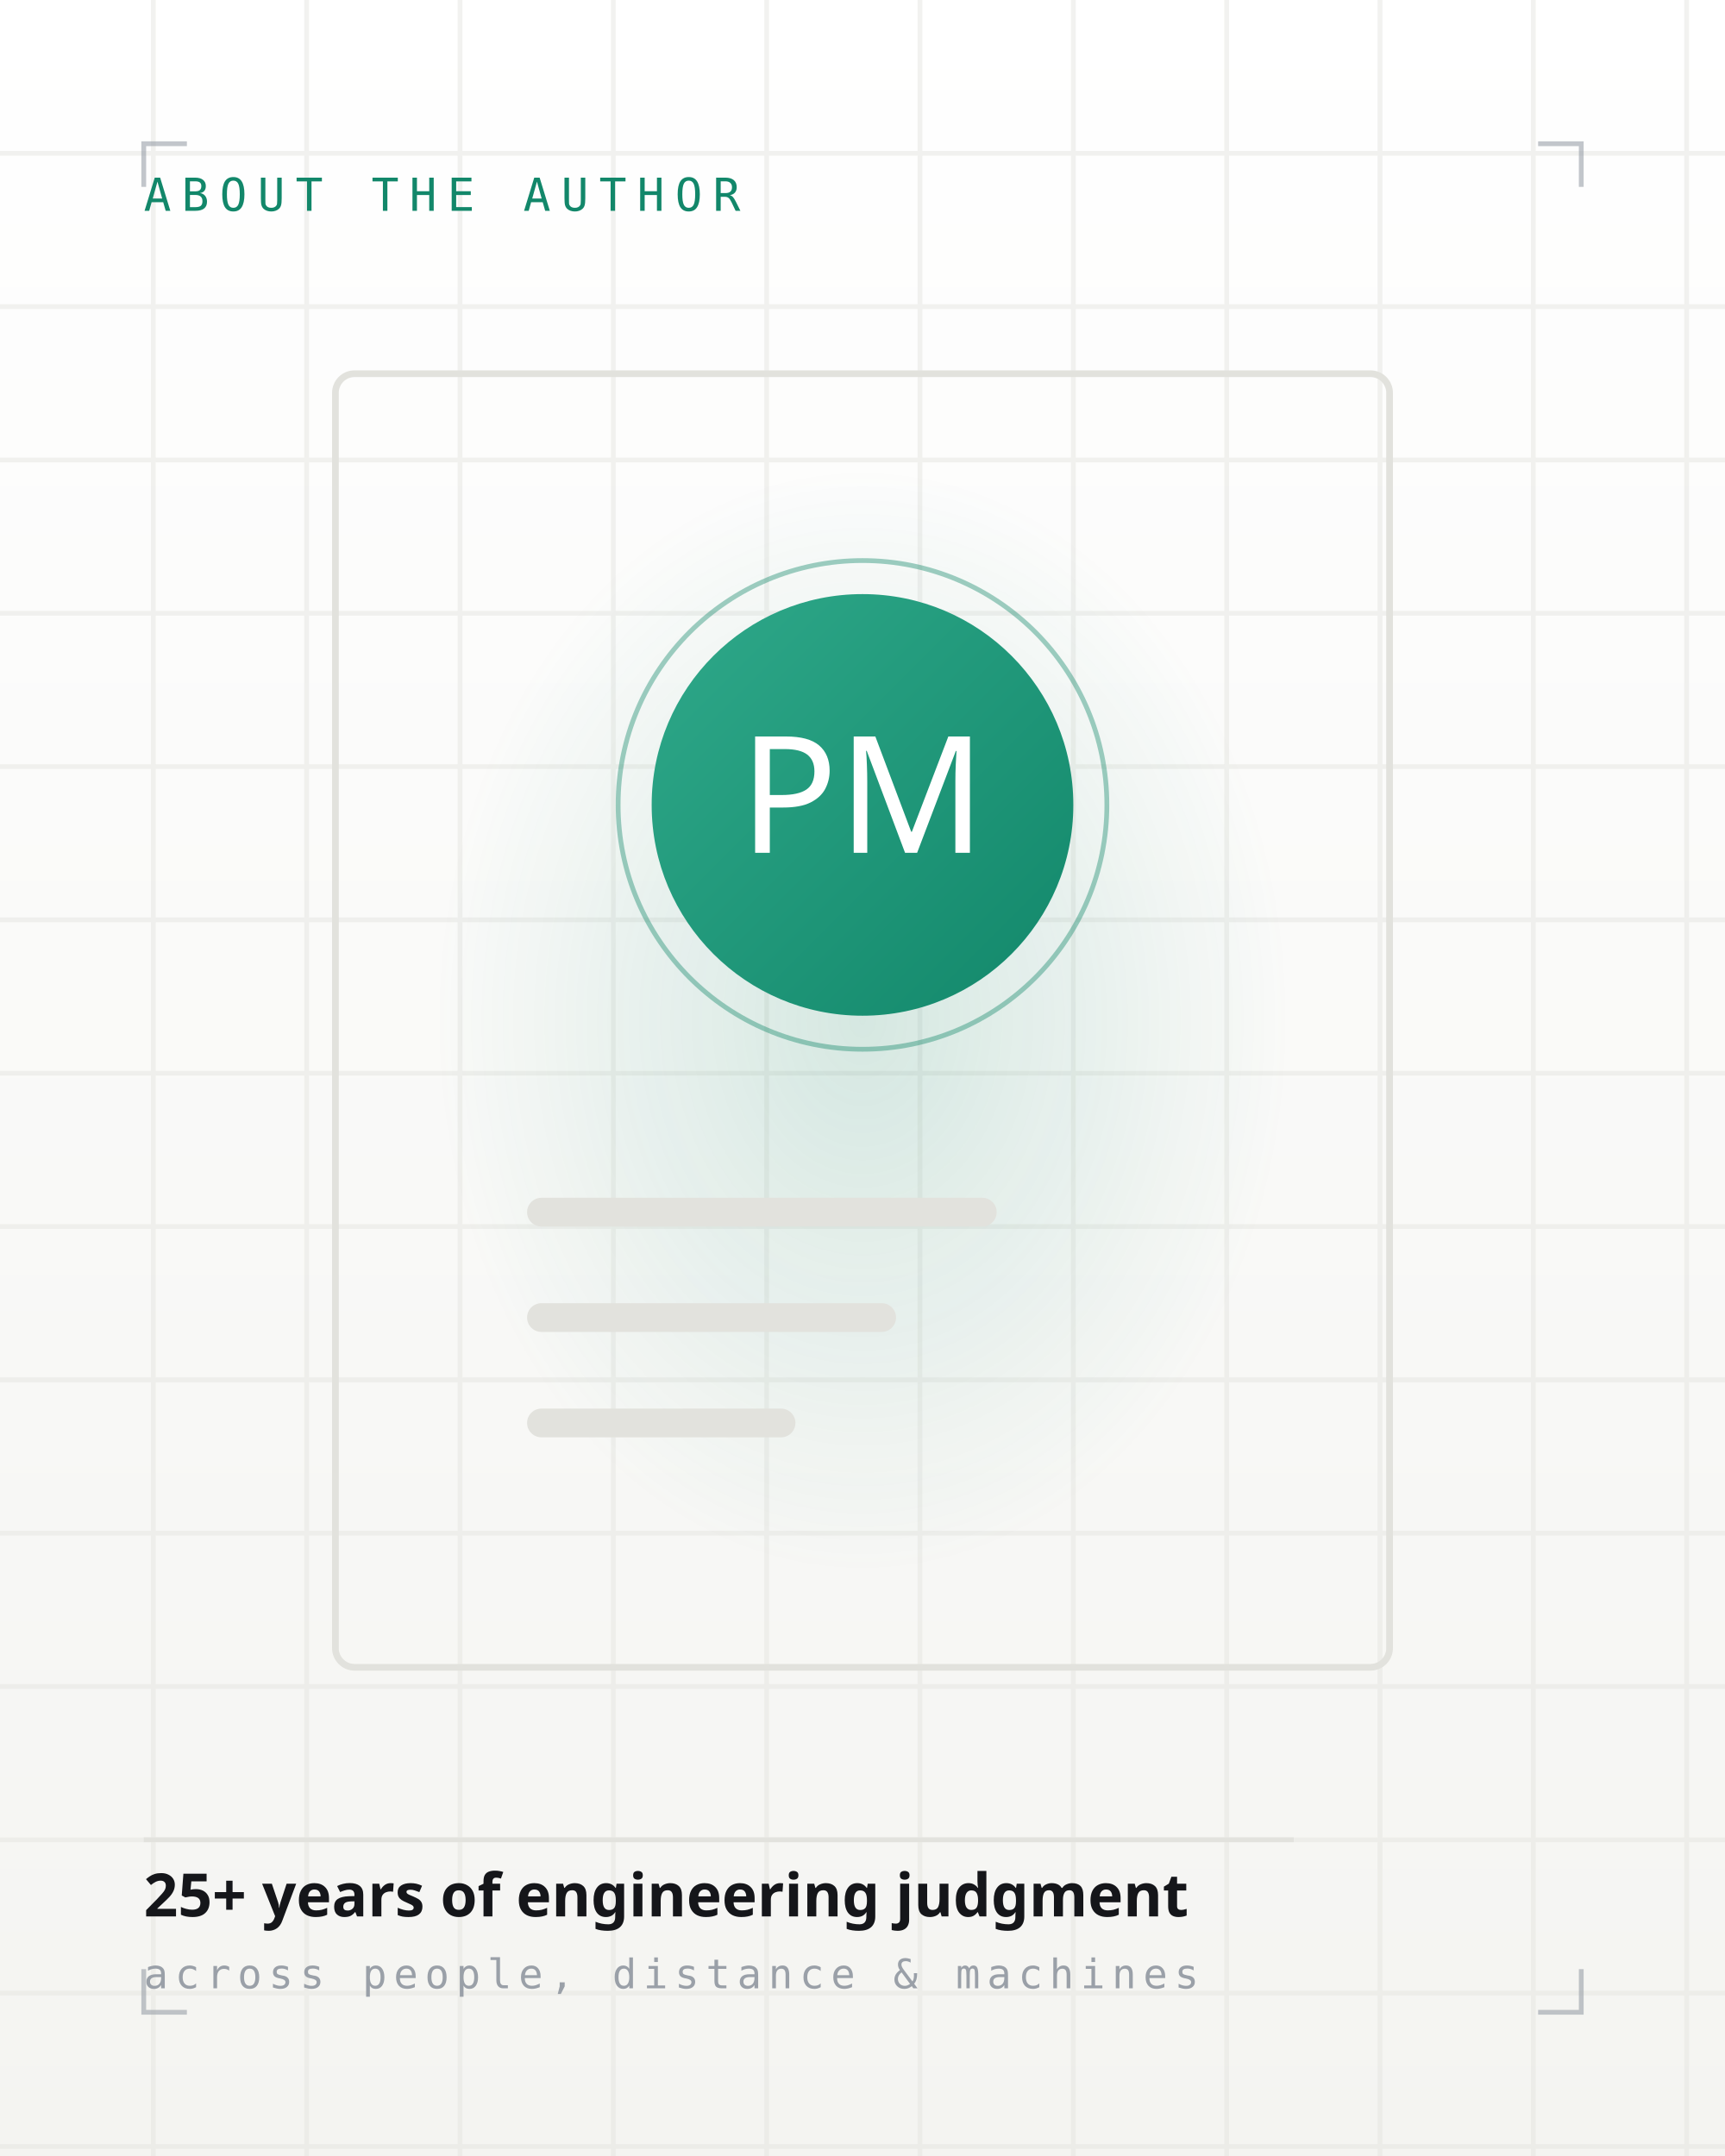
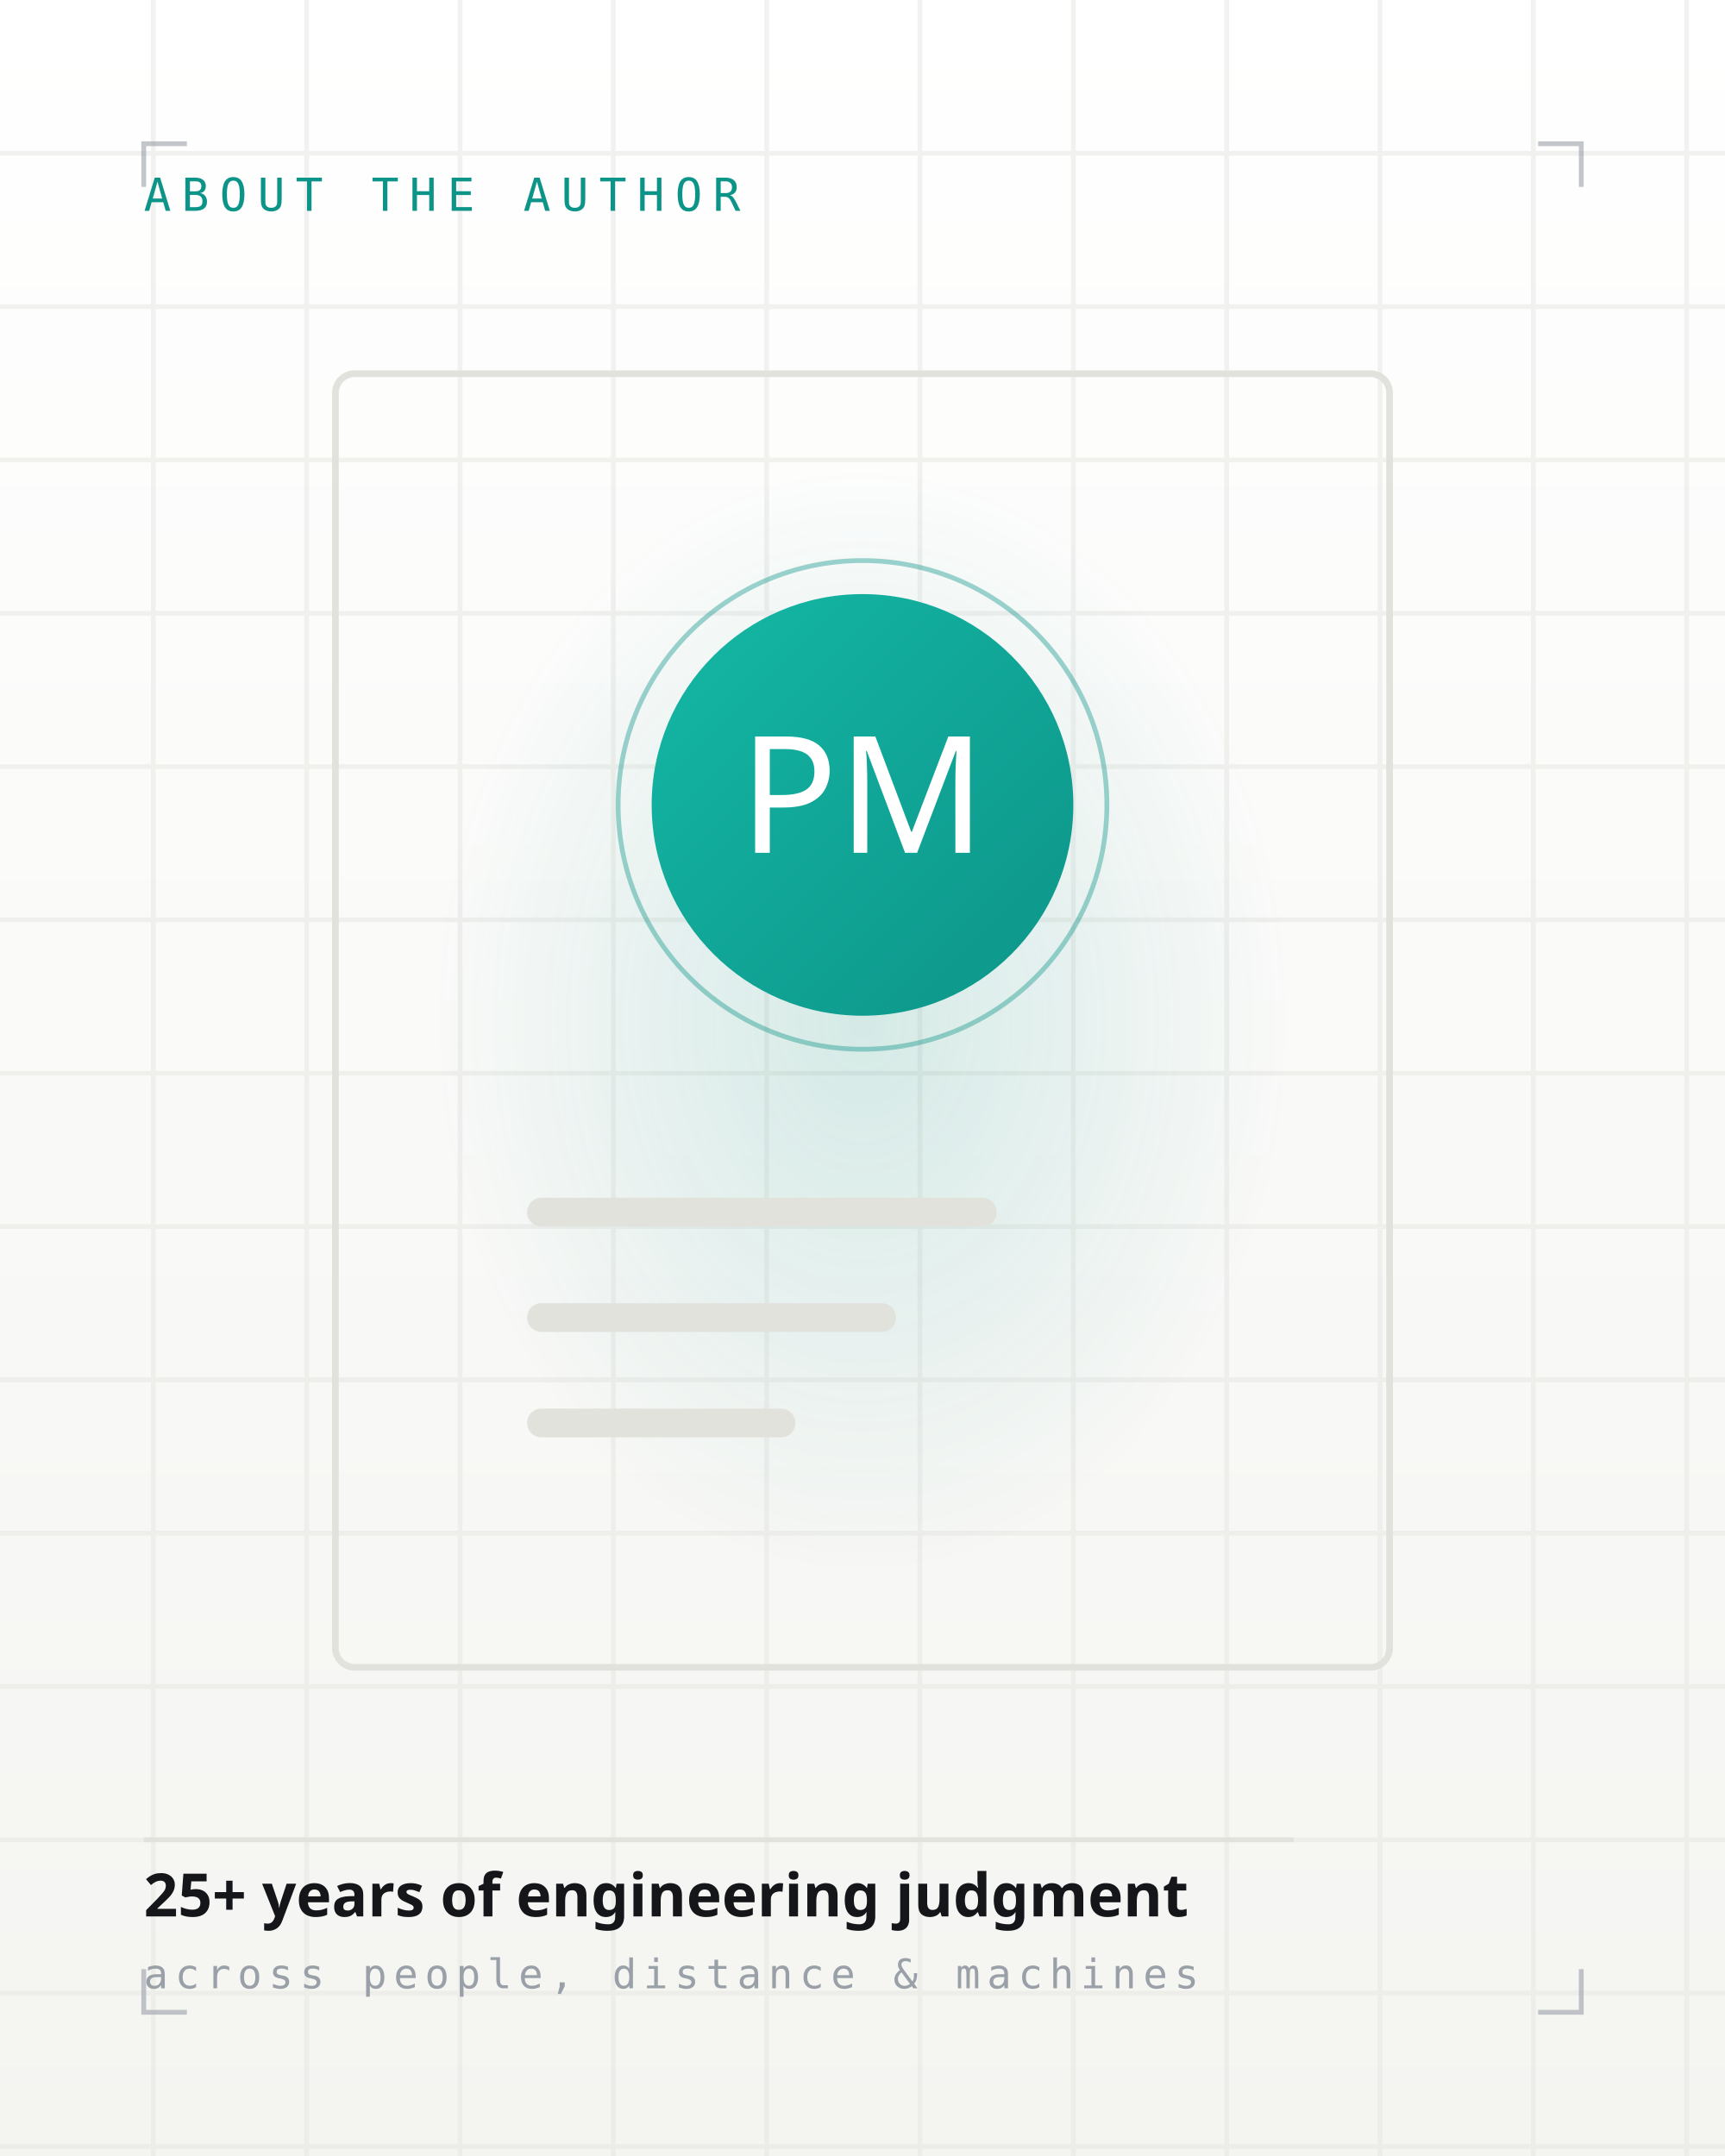
<svg xmlns="http://www.w3.org/2000/svg" viewBox="0 0 360 450" font-family="'Manrope','Segoe UI',system-ui,sans-serif">
  <defs>
    <linearGradient id="pg" x1="0" y1="0" x2="0" y2="1">
      <stop offset="0" stop-color="#FFFFFF" />
      <stop offset="1" stop-color="#F4F4F1" />
    </linearGradient>
    <linearGradient id="acc" x1="0" y1="0" x2="1" y2="1">
-       <stop offset="0" stop-color="#2FA98A" />
-       <stop offset="1" stop-color="#12876A" />
+       <stop offset="0" stop-color="#14b8a6" />
+       <stop offset="1" stop-color="#0d9488" />
    </linearGradient>
    <radialGradient id="halo" cx="0.5" cy="0.5" r="0.5">
-       <stop offset="0" stop-color="#12876A" stop-opacity="0.16" />
-       <stop offset="1" stop-color="#12876A" stop-opacity="0" />
+       <stop offset="0" stop-color="#0d9488" stop-opacity="0.16" />
+       <stop offset="1" stop-color="#0d9488" stop-opacity="0" />
    </radialGradient>
    <filter id="sh" x="-30%" y="-30%" width="160%" height="160%">
      <feGaussianBlur in="SourceAlpha" stdDeviation="5" />
      <feOffset dy="7" />
      <feComponentTransfer>
        <feFuncA type="linear" slope="0.10" />
      </feComponentTransfer>
      <feMerge>
        <feMergeNode />
        <feMergeNode in="SourceGraphic" />
      </feMerge>
    </filter>
  </defs>
  <rect width="360" height="450" fill="url(#pg)" />
  <g stroke="#E2E2DD" stroke-width="1" opacity="0.45">
    <line x1="32" y1="0" x2="32" y2="450" />
    <line x1="64" y1="0" x2="64" y2="450" />
    <line x1="96" y1="0" x2="96" y2="450" />
    <line x1="128" y1="0" x2="128" y2="450" />
    <line x1="160" y1="0" x2="160" y2="450" />
    <line x1="192" y1="0" x2="192" y2="450" />
    <line x1="224" y1="0" x2="224" y2="450" />
    <line x1="256" y1="0" x2="256" y2="450" />
    <line x1="288" y1="0" x2="288" y2="450" />
    <line x1="320" y1="0" x2="320" y2="450" />
    <line x1="352" y1="0" x2="352" y2="450" />
    <line x1="0" y1="32" x2="360" y2="32" />
    <line x1="0" y1="64" x2="360" y2="64" />
    <line x1="0" y1="96" x2="360" y2="96" />
    <line x1="0" y1="128" x2="360" y2="128" />
    <line x1="0" y1="160" x2="360" y2="160" />
    <line x1="0" y1="192" x2="360" y2="192" />
    <line x1="0" y1="224" x2="360" y2="224" />
    <line x1="0" y1="256" x2="360" y2="256" />
    <line x1="0" y1="288" x2="360" y2="288" />
    <line x1="0" y1="320" x2="360" y2="320" />
    <line x1="0" y1="352" x2="360" y2="352" />
    <line x1="0" y1="384" x2="360" y2="384" />
    <line x1="0" y1="416" x2="360" y2="416" />
    <line x1="0" y1="448" x2="360" y2="448" />
  </g>
  <g stroke="#9AA0A8" stroke-width="1" opacity="0.6" fill="none">
    <path d="M30 39 V30 H39" />
    <path d="M321 30 H330 V39" />
    <path d="M30 411 V420 H39" />
    <path d="M330 411 V420 H321" />
  </g>
-   <text x="30" y="44" font-family="'JetBrains Mono','SFMono-Regular',ui-monospace,monospace" font-size="9.5" letter-spacing="2.2" fill="#12876A">ABOUT THE AUTHOR</text>
+   <text x="30" y="44" font-family="'JetBrains Mono','SFMono-Regular',ui-monospace,monospace" font-size="9.5" letter-spacing="2.2" fill="#0d9488">ABOUT THE AUTHOR</text>
  <rect x="70" y="78" width="220" height="270" rx="4" fill="none" stroke="#E2E2DD" stroke-width="1.4" />
  <rect x="90" y="98" width="180" height="230" rx="3" fill="url(#halo)" />
-   <circle cx="180" cy="168" r="51" fill="none" stroke="#12876A" stroke-width="1" opacity="0.4" />
+   <circle cx="180" cy="168" r="51" fill="none" stroke="#0d9488" stroke-width="1" opacity="0.4" />
  <circle cx="180" cy="168" r="44" fill="url(#acc)" />
  <text x="180" y="178" text-anchor="middle" font-family="'Manrope','Segoe UI',system-ui,sans-serif" font-size="34" font-weight="200" fill="#FFFFFF">PM</text>
  <rect x="110" y="250" width="98" height="6" rx="3" fill="#E2E2DD" />
  <rect x="110" y="272" width="77" height="6" rx="3" fill="#E2E2DD" />
  <rect x="110" y="294" width="56" height="6" rx="3" fill="#E2E2DD" />
  <line x1="30" y1="384" x2="270" y2="384" stroke="#E2E2DD" stroke-width="1" />
  <text x="30" y="400" font-family="'Manrope','Segoe UI',system-ui,sans-serif" font-size="12.5" font-weight="600" fill="#15161A">25+ years of engineering judgment</text>
  <text x="30" y="415" font-family="'JetBrains Mono','SFMono-Regular',ui-monospace,monospace" font-size="8.5" letter-spacing="1.4" fill="#9AA0A8">across people, distance &amp; machines</text>
</svg>
